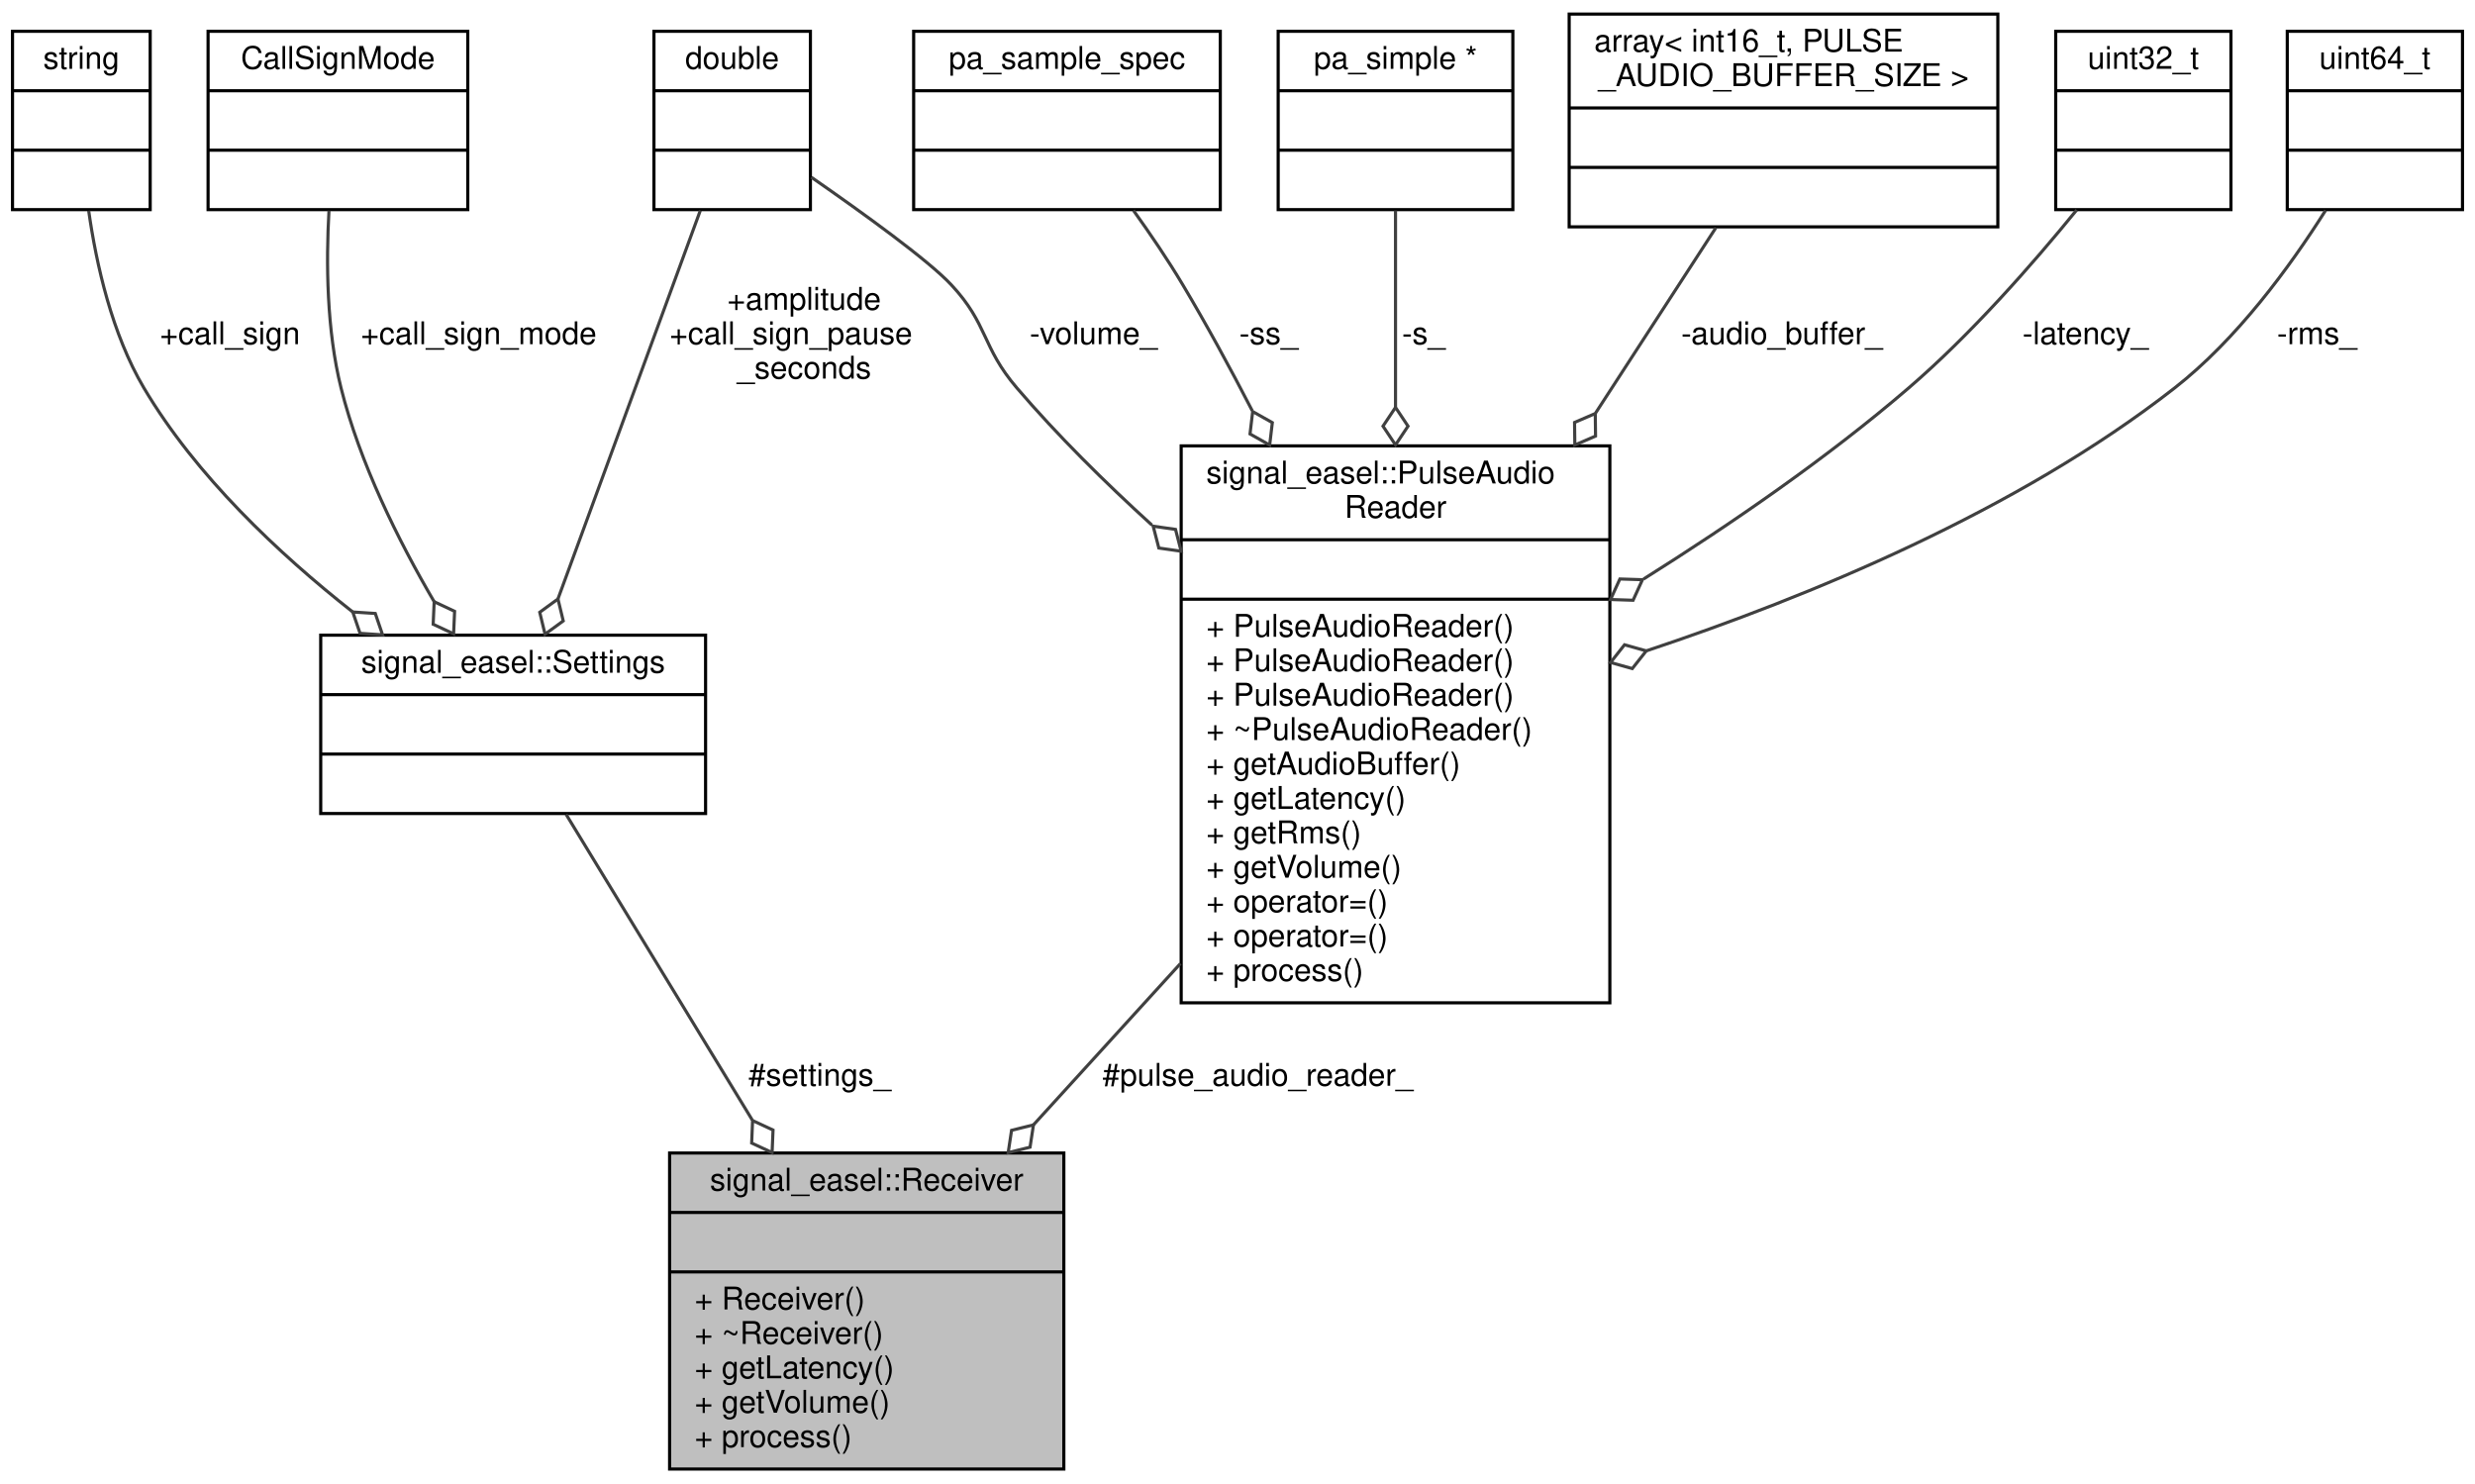
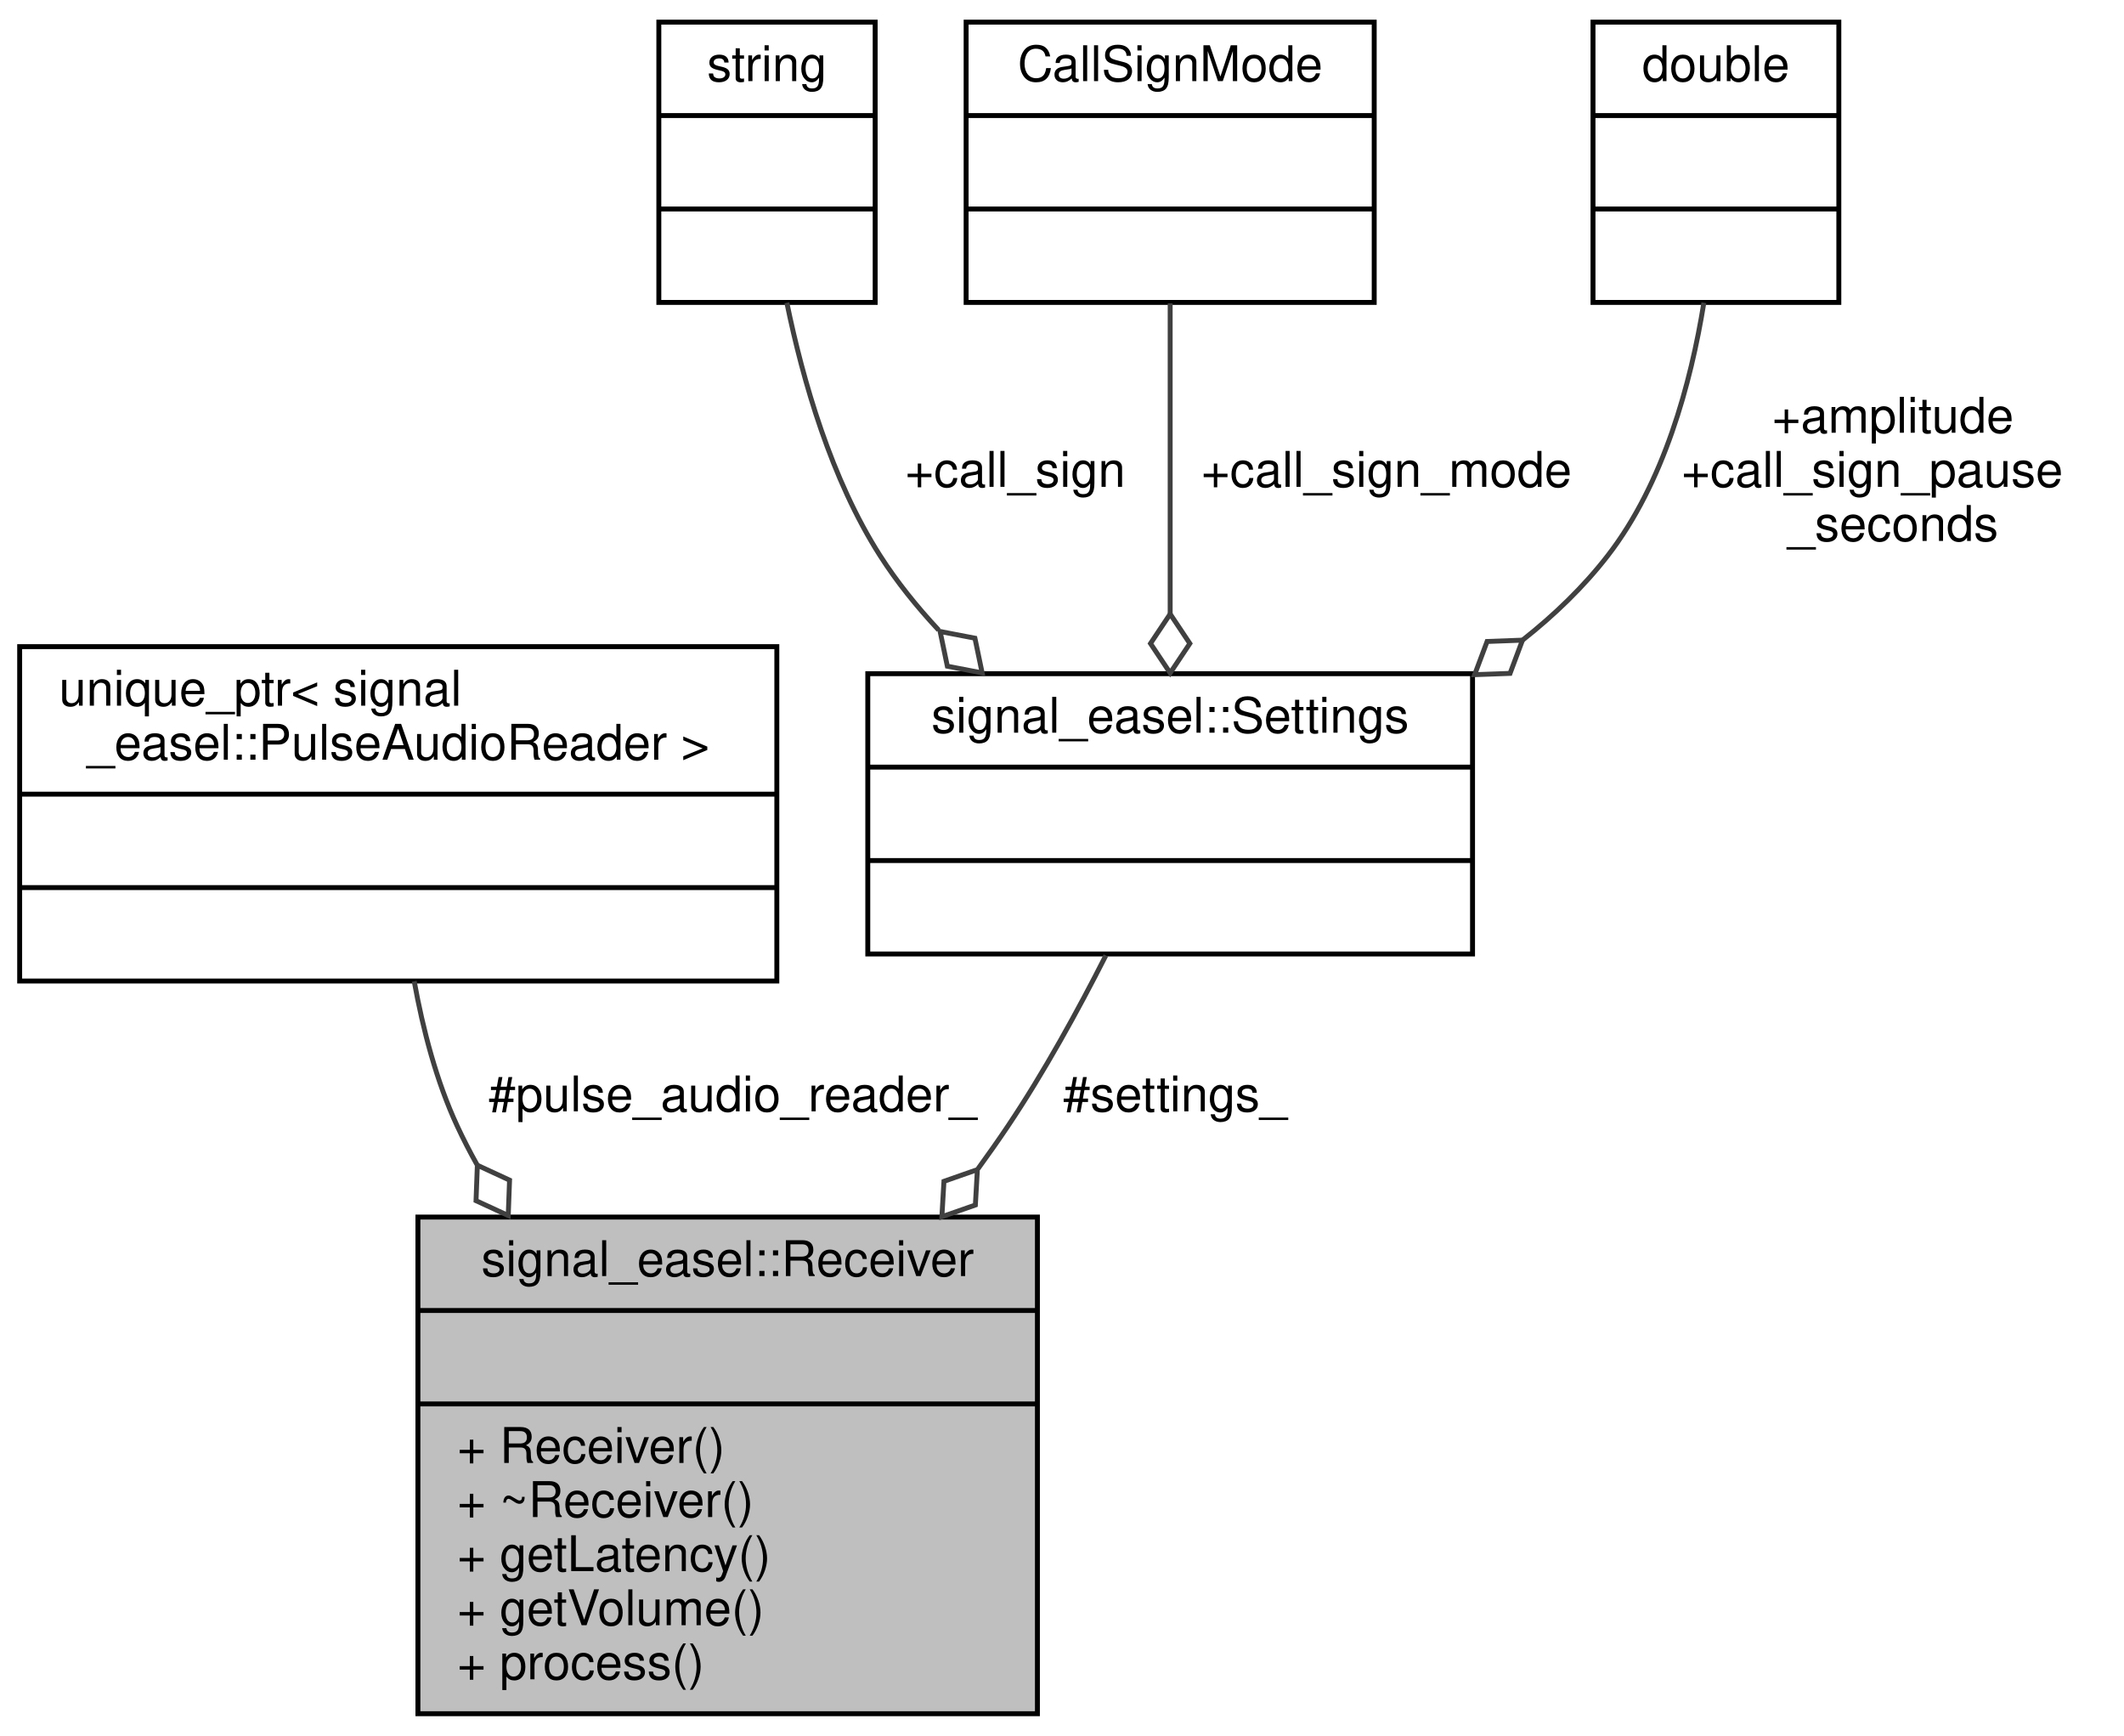
- <svg xmlns="http://www.w3.org/2000/svg" xmlns:xlink="http://www.w3.org/1999/xlink" width="791pt" height="474pt" viewBox="0.00 0.00 791.00 474.00">
-   <g id="graph0" class="graph" transform="scale(1 1) rotate(0) translate(4 470)">
+ <svg xmlns="http://www.w3.org/2000/svg" xmlns:xlink="http://www.w3.org/1999/xlink" width="432pt" height="353pt" viewBox="0.00 0.00 432.00 353.00">
+   <g id="graph0" class="graph" transform="scale(1 1) rotate(0) translate(4 349)">
    <g id="node1" class="node">
      <g id="a_node1">
        <a xlink:title=" ">
-           <polygon fill="#bfbfbf" stroke="black" points="210,-0.5 210,-101.5 336,-101.5 336,-0.5 210,-0.5" />
-           <text text-anchor="middle" x="273" y="-89.5" font-family="Helvetica,sans-Serif" font-size="10.00">signal_easel::Receiver</text>
-           <polyline fill="none" stroke="black" points="210,-82.5 336,-82.5 " />
-           <text text-anchor="middle" x="273" y="-70.5" font-family="Helvetica,sans-Serif" font-size="10.00"> </text>
-           <polyline fill="none" stroke="black" points="210,-63.5 336,-63.5 " />
-           <text text-anchor="start" x="218" y="-51.5" font-family="Helvetica,sans-Serif" font-size="10.00">+ Receiver()</text>
-           <text text-anchor="start" x="218" y="-40.5" font-family="Helvetica,sans-Serif" font-size="10.00">+ ~Receiver()</text>
-           <text text-anchor="start" x="218" y="-29.5" font-family="Helvetica,sans-Serif" font-size="10.00">+ getLatency()</text>
-           <text text-anchor="start" x="218" y="-18.5" font-family="Helvetica,sans-Serif" font-size="10.00">+ getVolume()</text>
-           <text text-anchor="start" x="218" y="-7.5" font-family="Helvetica,sans-Serif" font-size="10.00">+ process()</text>
+           <polygon fill="#bfbfbf" stroke="black" points="81,-0.5 81,-101.5 207,-101.5 207,-0.5 81,-0.5" />
+           <text text-anchor="middle" x="144" y="-89.5" font-family="Helvetica,sans-Serif" font-size="10.00">signal_easel::Receiver</text>
+           <polyline fill="none" stroke="black" points="81,-82.5 207,-82.5 " />
+           <text text-anchor="middle" x="144" y="-70.5" font-family="Helvetica,sans-Serif" font-size="10.00"> </text>
+           <polyline fill="none" stroke="black" points="81,-63.5 207,-63.5 " />
+           <text text-anchor="start" x="89" y="-51.5" font-family="Helvetica,sans-Serif" font-size="10.00">+ Receiver()</text>
+           <text text-anchor="start" x="89" y="-40.5" font-family="Helvetica,sans-Serif" font-size="10.00">+ ~Receiver()</text>
+           <text text-anchor="start" x="89" y="-29.5" font-family="Helvetica,sans-Serif" font-size="10.00">+ getLatency()</text>
+           <text text-anchor="start" x="89" y="-18.5" font-family="Helvetica,sans-Serif" font-size="10.00">+ getVolume()</text>
+           <text text-anchor="start" x="89" y="-7.5" font-family="Helvetica,sans-Serif" font-size="10.00">+ process()</text>
        </a>
      </g>
    </g>
    <g id="node2" class="node">
      <g id="a_node2">
-         <a xlink:href="classsignal__easel_1_1PulseAudioReader.html" target="_top" xlink:title=" ">
-           <polygon fill="none" stroke="black" points="373.5,-149.5 373.5,-327.5 510.5,-327.5 510.5,-149.5 373.5,-149.5" />
-           <text text-anchor="start" x="381.5" y="-315.5" font-family="Helvetica,sans-Serif" font-size="10.00">signal_easel::PulseAudio</text>
-           <text text-anchor="middle" x="442" y="-304.5" font-family="Helvetica,sans-Serif" font-size="10.00">Reader</text>
-           <polyline fill="none" stroke="black" points="373.5,-297.5 510.5,-297.5 " />
-           <text text-anchor="middle" x="442" y="-285.5" font-family="Helvetica,sans-Serif" font-size="10.00"> </text>
-           <polyline fill="none" stroke="black" points="373.5,-278.5 510.5,-278.5 " />
-           <text text-anchor="start" x="381.5" y="-266.5" font-family="Helvetica,sans-Serif" font-size="10.00">+ PulseAudioReader()</text>
-           <text text-anchor="start" x="381.5" y="-255.5" font-family="Helvetica,sans-Serif" font-size="10.00">+ PulseAudioReader()</text>
-           <text text-anchor="start" x="381.5" y="-244.5" font-family="Helvetica,sans-Serif" font-size="10.00">+ PulseAudioReader()</text>
-           <text text-anchor="start" x="381.5" y="-233.5" font-family="Helvetica,sans-Serif" font-size="10.00">+ ~PulseAudioReader()</text>
-           <text text-anchor="start" x="381.5" y="-222.5" font-family="Helvetica,sans-Serif" font-size="10.00">+ getAudioBuffer()</text>
-           <text text-anchor="start" x="381.5" y="-211.5" font-family="Helvetica,sans-Serif" font-size="10.00">+ getLatency()</text>
-           <text text-anchor="start" x="381.5" y="-200.5" font-family="Helvetica,sans-Serif" font-size="10.00">+ getRms()</text>
-           <text text-anchor="start" x="381.5" y="-189.5" font-family="Helvetica,sans-Serif" font-size="10.00">+ getVolume()</text>
-           <text text-anchor="start" x="381.5" y="-178.5" font-family="Helvetica,sans-Serif" font-size="10.00">+ operator=()</text>
-           <text text-anchor="start" x="381.5" y="-167.5" font-family="Helvetica,sans-Serif" font-size="10.00">+ operator=()</text>
-           <text text-anchor="start" x="381.5" y="-156.5" font-family="Helvetica,sans-Serif" font-size="10.00">+ process()</text>
+         <a xlink:title=" ">
+           <polygon fill="none" stroke="black" points="0,-149.5 0,-217.5 154,-217.5 154,-149.5 0,-149.5" />
+           <text text-anchor="start" x="8" y="-205.5" font-family="Helvetica,sans-Serif" font-size="10.00">unique_ptr&lt; signal</text>
+           <text text-anchor="middle" x="77" y="-194.5" font-family="Helvetica,sans-Serif" font-size="10.00">_easel::PulseAudioReader &gt;</text>
+           <polyline fill="none" stroke="black" points="0,-187.5 154,-187.5 " />
+           <text text-anchor="middle" x="77" y="-175.5" font-family="Helvetica,sans-Serif" font-size="10.00"> </text>
+           <polyline fill="none" stroke="black" points="0,-168.5 154,-168.5 " />
+           <text text-anchor="middle" x="77" y="-156.5" font-family="Helvetica,sans-Serif" font-size="10.00"> </text>
        </a>
      </g>
    </g>
    <g id="edge1" class="edge">
-       <path fill="none" stroke="#404040" d="M373.26,-162.05C357.61,-144.87 341.21,-126.87 326.31,-110.52" />
-       <polygon fill="none" stroke="#404040" points="326.29,-110.49 319.29,-108.75 318.21,-101.62 325.2,-103.36 326.29,-110.49" />
-       <text text-anchor="middle" x="398" y="-123" font-family="Helvetica,sans-Serif" font-size="10.00"> #pulse_audio_reader_</text>
+       <path fill="none" stroke="#404040" d="M80.25,-149.44C82.02,-139.65 84.76,-129.12 89,-120 90.21,-117.39 91.55,-114.79 92.99,-112.21" />
+       <polygon fill="none" stroke="#404040" points="93.09,-112.04 92.82,-104.83 99.37,-101.81 99.64,-109.01 93.09,-112.04" />
+       <text text-anchor="middle" x="145" y="-123" font-family="Helvetica,sans-Serif" font-size="10.00"> #pulse_audio_reader_</text>
    </g>
    <g id="node3" class="node">
      <g id="a_node3">
-         <a xlink:title=" ">
-           <polygon fill="none" stroke="black" points="653,-403 653,-460 709,-460 709,-403 653,-403" />
-           <text text-anchor="middle" x="681" y="-448" font-family="Helvetica,sans-Serif" font-size="10.00">uint32_t</text>
-           <polyline fill="none" stroke="black" points="653,-441 709,-441 " />
-           <text text-anchor="middle" x="681" y="-429" font-family="Helvetica,sans-Serif" font-size="10.00"> </text>
-           <polyline fill="none" stroke="black" points="653,-422 709,-422 " />
-           <text text-anchor="middle" x="681" y="-410" font-family="Helvetica,sans-Serif" font-size="10.00"> </text>
+         <a xlink:href="structsignal__easel_1_1Settings.html" target="_top" xlink:title="The universal settings for MWAV.">
+           <polygon fill="none" stroke="black" points="172.5,-155 172.5,-212 295.5,-212 295.5,-155 172.5,-155" />
+           <text text-anchor="middle" x="234" y="-200" font-family="Helvetica,sans-Serif" font-size="10.00">signal_easel::Settings</text>
+           <polyline fill="none" stroke="black" points="172.5,-193 295.5,-193 " />
+           <text text-anchor="middle" x="234" y="-181" font-family="Helvetica,sans-Serif" font-size="10.00"> </text>
+           <polyline fill="none" stroke="black" points="172.5,-174 295.5,-174 " />
+           <text text-anchor="middle" x="234" y="-162" font-family="Helvetica,sans-Serif" font-size="10.00"> </text>
        </a>
      </g>
    </g>
    <g id="edge2" class="edge">
-       <path fill="none" stroke="#404040" d="M659.71,-402.9C645.54,-385.49 625.93,-363.14 606,-346 580.1,-323.72 549.22,-302.5 521.27,-284.94" />
-       <polygon fill="none" stroke="#404040" points="520.92,-284.73 513.71,-284.96 510.72,-278.4 517.93,-278.16 520.92,-284.73" />
-       <text text-anchor="middle" x="662.5" y="-360" font-family="Helvetica,sans-Serif" font-size="10.00"> -latency_</text>
+       <path fill="none" stroke="#404040" d="M220.92,-154.7C215.29,-143.6 208.32,-130.9 201,-120 199.07,-117.12 197.03,-114.23 194.93,-111.34" />
+       <polygon fill="none" stroke="#404040" points="194.79,-111.15 187.99,-108.77 187.57,-101.57 194.38,-103.95 194.79,-111.15" />
+       <text text-anchor="middle" x="235" y="-123" font-family="Helvetica,sans-Serif" font-size="10.00"> #settings_</text>
    </g>
    <g id="node4" class="node">
      <g id="a_node4">
        <a xlink:title=" ">
-           <polygon fill="none" stroke="black" points="727,-403 727,-460 783,-460 783,-403 727,-403" />
-           <text text-anchor="middle" x="755" y="-448" font-family="Helvetica,sans-Serif" font-size="10.00">uint64_t</text>
-           <polyline fill="none" stroke="black" points="727,-441 783,-441 " />
-           <text text-anchor="middle" x="755" y="-429" font-family="Helvetica,sans-Serif" font-size="10.00"> </text>
-           <polyline fill="none" stroke="black" points="727,-422 783,-422 " />
-           <text text-anchor="middle" x="755" y="-410" font-family="Helvetica,sans-Serif" font-size="10.00"> </text>
+           <polygon fill="none" stroke="black" points="130,-287.5 130,-344.5 174,-344.5 174,-287.5 130,-287.5" />
+           <text text-anchor="middle" x="152" y="-332.5" font-family="Helvetica,sans-Serif" font-size="10.00">string</text>
+           <polyline fill="none" stroke="black" points="130,-325.5 174,-325.5 " />
+           <text text-anchor="middle" x="152" y="-313.5" font-family="Helvetica,sans-Serif" font-size="10.00"> </text>
+           <polyline fill="none" stroke="black" points="130,-306.5 174,-306.5 " />
+           <text text-anchor="middle" x="152" y="-294.5" font-family="Helvetica,sans-Serif" font-size="10.00"> </text>
        </a>
      </g>
    </g>
    <g id="edge3" class="edge">
-       <path fill="none" stroke="#404040" d="M739.25,-402.76C727.8,-384.63 710.87,-361.53 691,-346 640.8,-306.77 573.98,-279.23 522.2,-262" />
-       <polygon fill="none" stroke="#404040" points="522.14,-261.98 515.19,-263.93 510.73,-258.27 517.67,-256.32 522.14,-261.98" />
-       <text text-anchor="middle" x="736.5" y="-360" font-family="Helvetica,sans-Serif" font-size="10.00"> -rms_</text>
+       <path fill="none" stroke="#404040" d="M156.04,-287.43C159.32,-271.47 165.08,-251.53 175,-236 178.39,-230.69 182.48,-225.62 186.91,-220.87" />
+       <polygon fill="none" stroke="#404040" points="187.21,-220.58 188.68,-213.52 195.76,-212.16 194.29,-219.22 187.21,-220.58" />
+       <text text-anchor="middle" x="202.5" y="-250" font-family="Helvetica,sans-Serif" font-size="10.00"> +call_sign</text>
    </g>
    <g id="node5" class="node">
      <g id="a_node5">
        <a xlink:title=" ">
-           <polygon fill="none" stroke="black" points="205,-403 205,-460 255,-460 255,-403 205,-403" />
-           <text text-anchor="middle" x="230" y="-448" font-family="Helvetica,sans-Serif" font-size="10.00">double</text>
-           <polyline fill="none" stroke="black" points="205,-441 255,-441 " />
-           <text text-anchor="middle" x="230" y="-429" font-family="Helvetica,sans-Serif" font-size="10.00"> </text>
-           <polyline fill="none" stroke="black" points="205,-422 255,-422 " />
-           <text text-anchor="middle" x="230" y="-410" font-family="Helvetica,sans-Serif" font-size="10.00"> </text>
+           <polygon fill="none" stroke="black" points="192.5,-287.5 192.5,-344.5 275.5,-344.5 275.5,-287.5 192.5,-287.5" />
+           <text text-anchor="middle" x="234" y="-332.5" font-family="Helvetica,sans-Serif" font-size="10.00">CallSignMode</text>
+           <polyline fill="none" stroke="black" points="192.5,-325.5 275.5,-325.5 " />
+           <text text-anchor="middle" x="234" y="-313.5" font-family="Helvetica,sans-Serif" font-size="10.00"> </text>
+           <polyline fill="none" stroke="black" points="192.5,-306.5 275.5,-306.5 " />
+           <text text-anchor="middle" x="234" y="-294.5" font-family="Helvetica,sans-Serif" font-size="10.00"> </text>
        </a>
      </g>
    </g>
    <g id="edge4" class="edge">
-       <path fill="none" stroke="#404040" d="M255.29,-413.36C272.24,-401.6 292.74,-386.77 300,-379 311.87,-366.3 309.7,-359.21 321,-346 333.96,-330.86 349.07,-315.9 364.14,-302.19" />
-       <polygon fill="none" stroke="#404040" points="364.55,-301.83 366.36,-294.85 373.49,-293.83 371.69,-300.81 364.55,-301.83" />
-       <text text-anchor="middle" x="345.5" y="-360" font-family="Helvetica,sans-Serif" font-size="10.00"> -volume_</text>
-     </g>
-     <g id="node9" class="node">
-       <g id="a_node9">
-         <a xlink:href="structsignal__easel_1_1Settings.html" target="_top" xlink:title="The universal settings for MWAV.">
-           <polygon fill="none" stroke="black" points="98.5,-210 98.5,-267 221.5,-267 221.5,-210 98.5,-210" />
-           <text text-anchor="middle" x="160" y="-255" font-family="Helvetica,sans-Serif" font-size="10.00">signal_easel::Settings</text>
-           <polyline fill="none" stroke="black" points="98.5,-248 221.5,-248 " />
-           <text text-anchor="middle" x="160" y="-236" font-family="Helvetica,sans-Serif" font-size="10.00"> </text>
-           <polyline fill="none" stroke="black" points="98.5,-229 221.5,-229 " />
-           <text text-anchor="middle" x="160" y="-217" font-family="Helvetica,sans-Serif" font-size="10.00"> </text>
-         </a>
-       </g>
-     </g>
-     <g id="edge11" class="edge">
-       <path fill="none" stroke="#404040" d="M219.82,-402.73C207.85,-370.05 187.88,-315.58 174.34,-278.64" />
-       <polygon fill="none" stroke="#404040" points="174.32,-278.57 168.5,-274.32 170.19,-267.31 176.01,-271.56 174.32,-278.57" />
-       <text text-anchor="middle" x="253" y="-371" font-family="Helvetica,sans-Serif" font-size="10.00"> +amplitude</text>
-       <text text-anchor="start" x="210" y="-360" font-family="Helvetica,sans-Serif" font-size="10.00">+call_sign_pause</text>
-       <text text-anchor="middle" x="253" y="-349" font-family="Helvetica,sans-Serif" font-size="10.00">_seconds</text>
+       <path fill="none" stroke="#404040" d="M234,-287.32C234,-268.98 234,-244.64 234,-224.24" />
+       <polygon fill="none" stroke="#404040" points="234,-224.14 230,-218.14 234,-212.14 238,-218.14 234,-224.14" />
+       <text text-anchor="middle" x="278" y="-250" font-family="Helvetica,sans-Serif" font-size="10.00"> +call_sign_mode</text>
    </g>
    <g id="node6" class="node">
      <g id="a_node6">
        <a xlink:title=" ">
-           <polygon fill="none" stroke="black" points="288,-403 288,-460 386,-460 386,-403 288,-403" />
-           <text text-anchor="middle" x="337" y="-448" font-family="Helvetica,sans-Serif" font-size="10.00">pa_sample_spec</text>
-           <polyline fill="none" stroke="black" points="288,-441 386,-441 " />
-           <text text-anchor="middle" x="337" y="-429" font-family="Helvetica,sans-Serif" font-size="10.00"> </text>
-           <polyline fill="none" stroke="black" points="288,-422 386,-422 " />
-           <text text-anchor="middle" x="337" y="-410" font-family="Helvetica,sans-Serif" font-size="10.00"> </text>
+           <polygon fill="none" stroke="black" points="320,-287.5 320,-344.5 370,-344.5 370,-287.5 320,-287.5" />
+           <text text-anchor="middle" x="345" y="-332.5" font-family="Helvetica,sans-Serif" font-size="10.00">double</text>
+           <polyline fill="none" stroke="black" points="320,-325.5 370,-325.5 " />
+           <text text-anchor="middle" x="345" y="-313.5" font-family="Helvetica,sans-Serif" font-size="10.00"> </text>
+           <polyline fill="none" stroke="black" points="320,-306.5 370,-306.5 " />
+           <text text-anchor="middle" x="345" y="-294.5" font-family="Helvetica,sans-Serif" font-size="10.00"> </text>
        </a>
      </g>
    </g>
    <g id="edge5" class="edge">
-       <path fill="none" stroke="#404040" d="M358.24,-402.75C363.65,-395.21 369.26,-386.94 374,-379 381.63,-366.22 389.13,-352.46 396.21,-338.74" />
-       <polygon fill="none" stroke="#404040" points="396.35,-338.47 395.5,-331.31 401.78,-327.77 402.63,-334.93 396.35,-338.47" />
-       <text text-anchor="middle" x="401.5" y="-360" font-family="Helvetica,sans-Serif" font-size="10.00"> -ss_</text>
-     </g>
-     <g id="node7" class="node">
-       <g id="a_node7">
-         <a xlink:title=" ">
-           <polygon fill="none" stroke="black" points="404.5,-403 404.5,-460 479.5,-460 479.5,-403 404.5,-403" />
-           <text text-anchor="middle" x="442" y="-448" font-family="Helvetica,sans-Serif" font-size="10.00">pa_simple *</text>
-           <polyline fill="none" stroke="black" points="404.5,-441 479.5,-441 " />
-           <text text-anchor="middle" x="442" y="-429" font-family="Helvetica,sans-Serif" font-size="10.00"> </text>
-           <polyline fill="none" stroke="black" points="404.5,-422 479.5,-422 " />
-           <text text-anchor="middle" x="442" y="-410" font-family="Helvetica,sans-Serif" font-size="10.00"> </text>
-         </a>
-       </g>
-     </g>
-     <g id="edge6" class="edge">
-       <path fill="none" stroke="#404040" d="M442,-402.73C442,-385.81 442,-363.05 442,-339.91" />
-       <polygon fill="none" stroke="#404040" points="442,-339.8 438,-333.8 442,-327.8 446,-333.8 442,-339.8" />
-       <text text-anchor="middle" x="451" y="-360" font-family="Helvetica,sans-Serif" font-size="10.00"> -s_</text>
-     </g>
-     <g id="node8" class="node">
-       <g id="a_node8">
-         <a xlink:title=" ">
-           <polygon fill="none" stroke="black" points="497.5,-397.5 497.5,-465.5 634.5,-465.5 634.5,-397.5 497.5,-397.5" />
-           <text text-anchor="start" x="505.5" y="-453.5" font-family="Helvetica,sans-Serif" font-size="10.00">array&lt; int16_t, PULSE</text>
-           <text text-anchor="middle" x="566" y="-442.5" font-family="Helvetica,sans-Serif" font-size="10.00">_AUDIO_BUFFER_SIZE &gt;</text>
-           <polyline fill="none" stroke="black" points="497.5,-435.5 634.5,-435.5 " />
-           <text text-anchor="middle" x="566" y="-423.5" font-family="Helvetica,sans-Serif" font-size="10.00"> </text>
-           <polyline fill="none" stroke="black" points="497.5,-416.5 634.5,-416.5 " />
-           <text text-anchor="middle" x="566" y="-404.5" font-family="Helvetica,sans-Serif" font-size="10.00"> </text>
-         </a>
-       </g>
-     </g>
-     <g id="edge7" class="edge">
-       <path fill="none" stroke="#404040" d="M544.4,-397.23C533.56,-380.53 519.8,-359.33 505.91,-337.94" />
-       <polygon fill="none" stroke="#404040" points="505.84,-337.84 499.22,-334.99 499.31,-327.78 505.93,-330.63 505.84,-337.84" />
-       <text text-anchor="middle" x="565.5" y="-360" font-family="Helvetica,sans-Serif" font-size="10.00"> -audio_buffer_</text>
-     </g>
-     <g id="edge8" class="edge">
-       <path fill="none" stroke="#404040" d="M176.92,-209.73C192.58,-184.01 216.41,-144.9 236.42,-112.05" />
-       <polygon fill="none" stroke="#404040" points="236.52,-111.88 236.23,-104.68 242.76,-101.64 243.06,-108.84 236.52,-111.88" />
-       <text text-anchor="middle" x="258" y="-123" font-family="Helvetica,sans-Serif" font-size="10.00"> #settings_</text>
-     </g>
-     <g id="node10" class="node">
-       <g id="a_node10">
-         <a xlink:title=" ">
-           <polygon fill="none" stroke="black" points="0,-403 0,-460 44,-460 44,-403 0,-403" />
-           <text text-anchor="middle" x="22" y="-448" font-family="Helvetica,sans-Serif" font-size="10.00">string</text>
-           <polyline fill="none" stroke="black" points="0,-441 44,-441 " />
-           <text text-anchor="middle" x="22" y="-429" font-family="Helvetica,sans-Serif" font-size="10.00"> </text>
-           <polyline fill="none" stroke="black" points="0,-422 44,-422 " />
-           <text text-anchor="middle" x="22" y="-410" font-family="Helvetica,sans-Serif" font-size="10.00"> </text>
-         </a>
-       </g>
-     </g>
-     <g id="edge9" class="edge">
-       <path fill="none" stroke="#404040" d="M24.34,-402.67C26.79,-385.39 31.79,-363.25 42,-346 58.62,-317.93 85.05,-293.07 108.69,-274.45" />
-       <polygon fill="none" stroke="#404040" points="108.74,-274.41 111.07,-267.59 118.27,-267.11 115.94,-273.94 108.74,-274.41" />
-       <text text-anchor="middle" x="69.5" y="-360" font-family="Helvetica,sans-Serif" font-size="10.00"> +call_sign</text>
-     </g>
-     <g id="node11" class="node">
-       <g id="a_node11">
-         <a xlink:title=" ">
-           <polygon fill="none" stroke="black" points="62.5,-403 62.5,-460 145.5,-460 145.5,-403 62.5,-403" />
-           <text text-anchor="middle" x="104" y="-448" font-family="Helvetica,sans-Serif" font-size="10.00">CallSignMode</text>
-           <polyline fill="none" stroke="black" points="62.5,-441 145.5,-441 " />
-           <text text-anchor="middle" x="104" y="-429" font-family="Helvetica,sans-Serif" font-size="10.00"> </text>
-           <polyline fill="none" stroke="black" points="62.5,-422 145.5,-422 " />
-           <text text-anchor="middle" x="104" y="-410" font-family="Helvetica,sans-Serif" font-size="10.00"> </text>
-         </a>
-       </g>
-     </g>
-     <g id="edge10" class="edge">
-       <path fill="none" stroke="#404040" d="M101.14,-402.69C100.2,-386.01 100.39,-364.51 105,-346 110.99,-321.98 123.29,-297.28 134.74,-277.73" />
-       <polygon fill="none" stroke="#404040" points="134.76,-277.7 134.44,-270.49 140.97,-267.43 141.29,-274.63 134.76,-277.7" />
-       <text text-anchor="middle" x="149" y="-360" font-family="Helvetica,sans-Serif" font-size="10.00"> +call_sign_mode</text>
+       <path fill="none" stroke="#404040" d="M342.55,-287.44C339.91,-271.09 334.42,-250.75 323,-236 318.08,-229.65 312.14,-223.93 305.69,-218.84" />
+       <polygon fill="none" stroke="#404040" points="305.66,-218.82 298.46,-218.55 295.93,-211.8 303.13,-212.06 305.66,-218.82" />
+       <text text-anchor="middle" x="381" y="-261" font-family="Helvetica,sans-Serif" font-size="10.00"> +amplitude</text>
+       <text text-anchor="start" x="338" y="-250" font-family="Helvetica,sans-Serif" font-size="10.00">+call_sign_pause</text>
+       <text text-anchor="middle" x="381" y="-239" font-family="Helvetica,sans-Serif" font-size="10.00">_seconds</text>
    </g>
  </g>
</svg>
